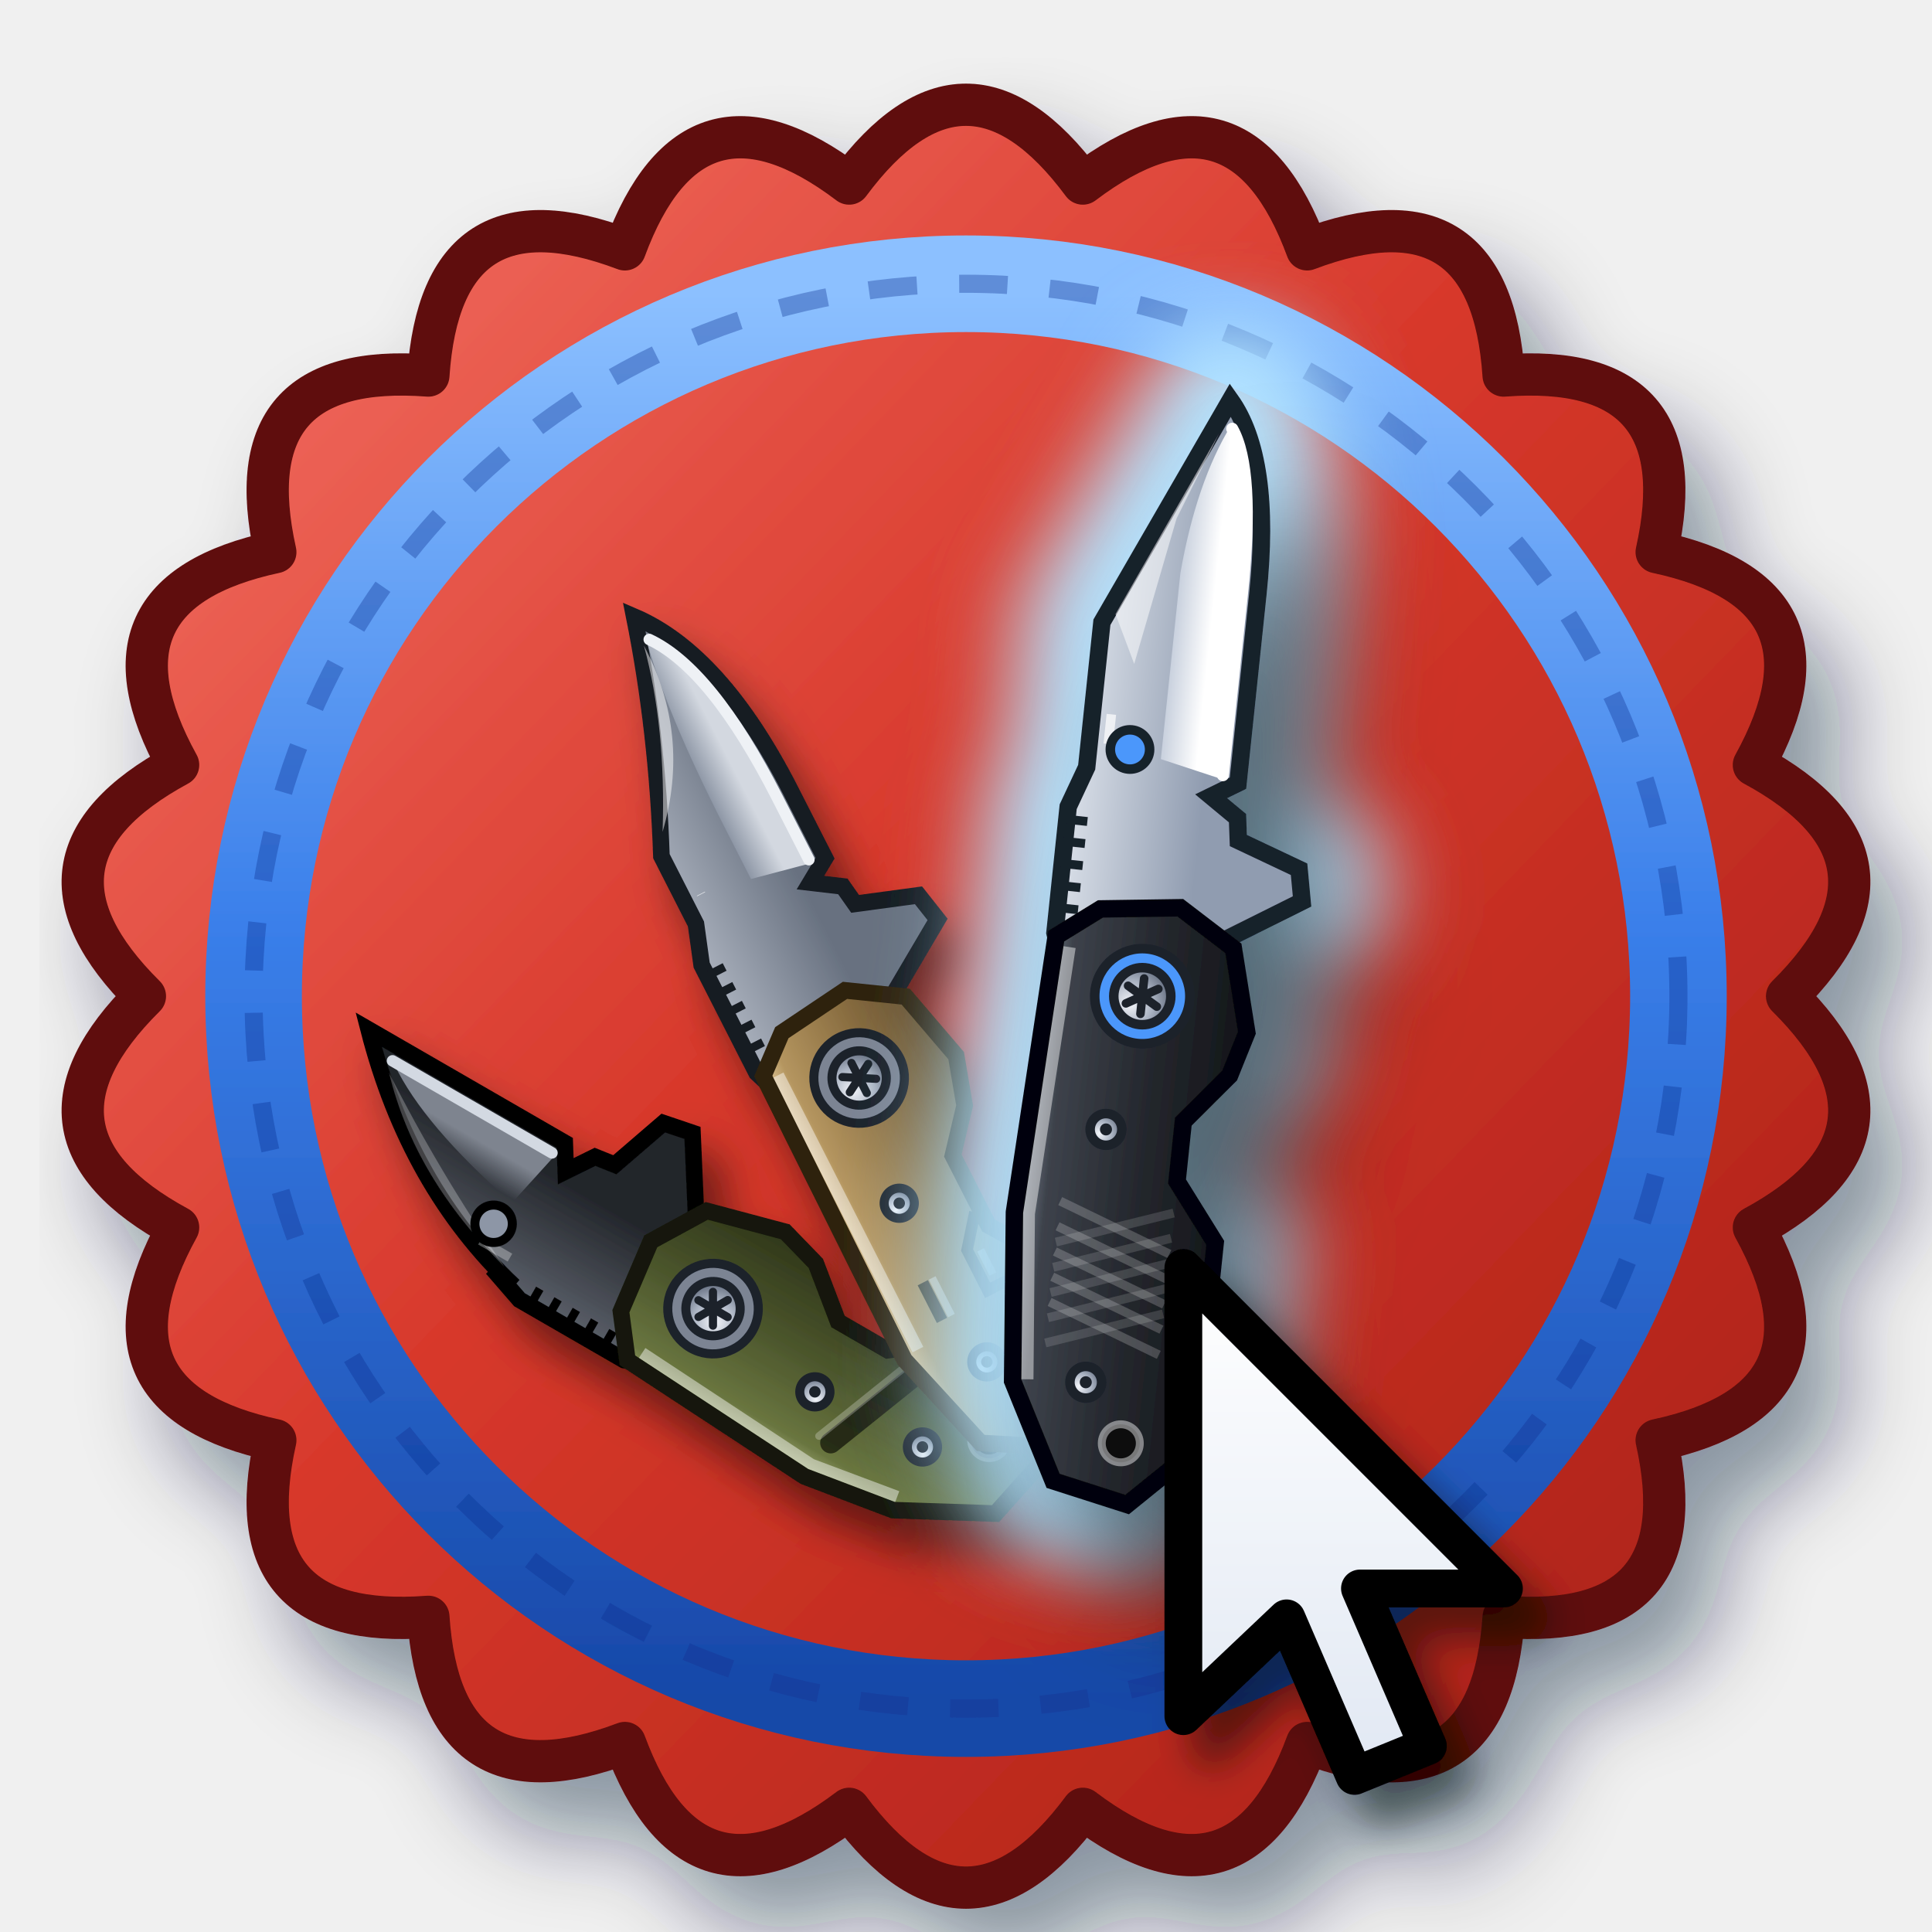
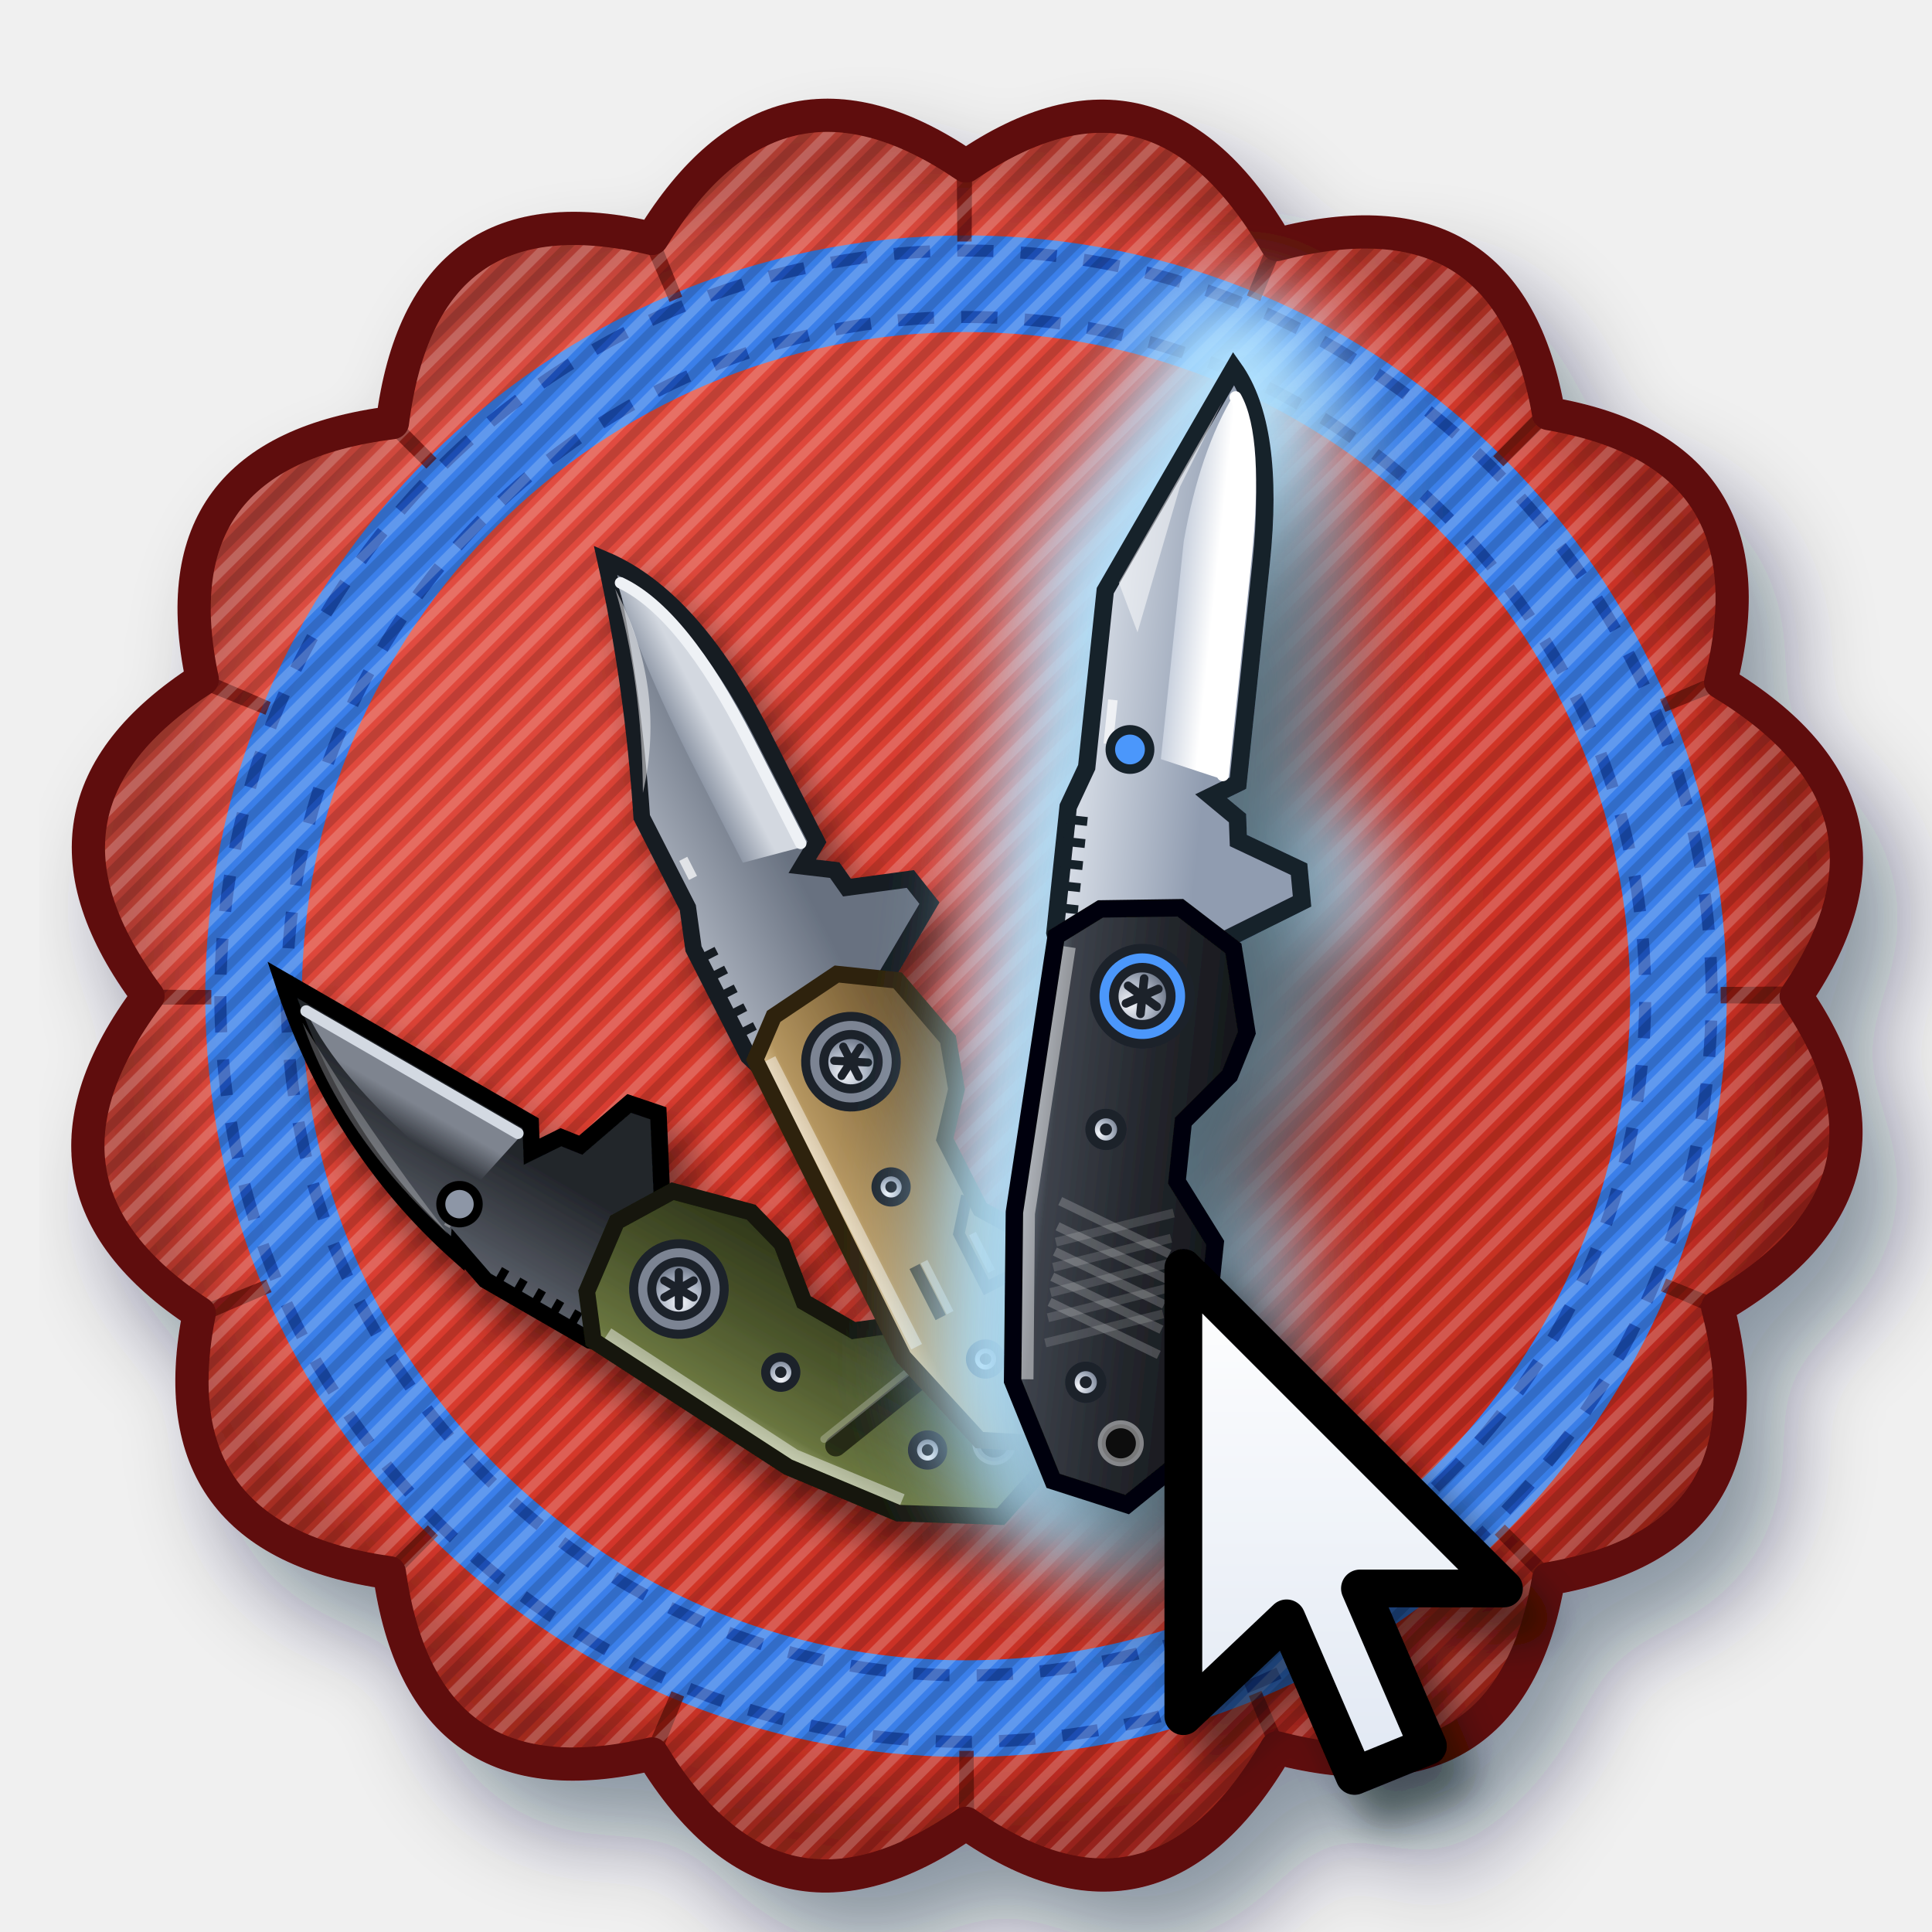
<svg xmlns="http://www.w3.org/2000/svg" viewBox="0 0 64 64" width="64" height="64">
  <defs>
-     <linearGradient id="pk4a-stripe" x1="0" y1="0" x2="0" y2="1">
-       <stop offset="0" stop-color="#8CC0FF" />
-       <stop offset="0.45" stop-color="#3A7FEA" />
-       <stop offset="1" stop-color="#1748A8" />
+     <filter id="pk4a-glow" x="-30%" y="-90%" width="160%" height="280%">
+       <feGaussianBlur stdDeviation="1.25" />
+     </filter>
+     <linearGradient id="pk4a-cloth" x2="1" y2="1">
+       <stop stop-color="#ED6357" />
+       <stop offset=".5" stop-color="#D7382B" />
+       <stop offset="1" stop-color="#B3251B" />
    </linearGradient>
-     <linearGradient id="pk4a-cloth" x1="0" y1="0" x2="1" y2="1">
-       <stop offset="0" stop-color="#F7766A" />
-       <stop offset="0.45" stop-color="#D7382B" />
-       <stop offset="1" stop-color="#A41D14" />
-     </linearGradient>
+     <pattern id="pk4a-tw" width="1.4" height="1.4" patternUnits="userSpaceOnUse">
+       <path d="M-1 1.35L1.35 -1M-1 2.75L2.75 -1" stroke="#000" stroke-opacity=".15" stroke-width=".3" />
+       <path d="M-1 2.05L2.05 -1M-1 3.45L3.45 -1" stroke="#fff" stroke-opacity=".2" stroke-width=".3" />
+     </pattern>
+     <pattern id="pk4a-c0" width="64" height="64" patternUnits="userSpaceOnUse">
+       <rect width="64" height="64" fill="url(#pk4a-cloth)" />
+       <circle cx="32" cy="33" r="23.6" fill="none" stroke="#3A7FEA" stroke-width="3.2" />
+       <path d="M9.5 33a22.5 22.5 0 1 0 45 0a22.5 22.5 0 1 0 -45 0M7.3 33a24.7 24.7 0 1 0 49.4 0a24.7 24.7 0 1 0 -49.4 0" fill="none" stroke="#0A2F8F" stroke-opacity=".6" stroke-width=".4" stroke-dasharray="1.2 .9" />
+       <g filter="url(#pk4a-glow)" fill="none" stroke-linecap="round">
+         <path d="M3.6 33a28.4 28.4 0 1 0 56.8 0a28.4 28.4 0 1 0 -56.8 0" stroke="#000" stroke-opacity=".3" stroke-width="3" />
+       </g>
+       <circle cx="32" cy="33" r="27" fill="none" stroke="#5E0C08" stroke-opacity=".7" stroke-width="4" stroke-dasharray=".5 10.1" stroke-dashoffset=".25" />
+       <rect width="64" height="64" fill="url(#pk4a-tw)" />
+     </pattern>
    <linearGradient id="pk4a-f-dlc" x1="0" y1="0" x2="0" y2="1">
      <stop offset="0" stop-color="#5B606A" />
      <stop offset="0.55" stop-color="#22252A" />
      <stop offset="1" stop-color="#22252A" />
    </linearGradient>
    <linearGradient id="pk4a-b-dlc" x1="0" y1="0" x2="0" y2="1">
      <stop offset="0" stop-color="#33373E" />
      <stop offset="0.55" stop-color="#7E848F" />
      <stop offset="1" stop-color="#7E848F" />
    </linearGradient>
    <linearGradient id="pk4a-h-od" x1="0" y1="0" x2="0" y2="1">
      <stop offset="0" stop-color="#A3AE7C" />
      <stop offset="0.14" stop-color="#69753F" />
      <stop offset="0.55" stop-color="#4A542B" />
      <stop offset="1" stop-color="#2F361A" />
    </linearGradient>
    <radialGradient id="pk4a-pin" cx=".35" cy=".3" r=".8">
      <stop offset="0" stop-color="#F4F6FA" />
      <stop offset="0.5" stop-color="#AAB3C2" />
      <stop offset="1" stop-color="#525C6E" />
    </radialGradient>
    <filter id="pk4a-ks" x="-30%" y="-30%" width="170%" height="170%">
      <feDropShadow dx=".7" dy="1.1" stdDeviation=".7" flood-color="#000" flood-opacity=".5" />
    </filter>
    <linearGradient id="pk4a-f-stone" x1="0" y1="0" x2="0" y2="1">
      <stop offset="0" stop-color="#A9B0BC" />
      <stop offset="0.55" stop-color="#687180" />
      <stop offset="1" stop-color="#687180" />
    </linearGradient>
    <linearGradient id="pk4a-b-stone" x1="0" y1="0" x2="0" y2="1">
      <stop offset="0" stop-color="#8E97A6" />
      <stop offset="0.55" stop-color="#D3D8E0" />
      <stop offset="1" stop-color="#D3D8E0" />
    </linearGradient>
    <linearGradient id="pk4a-h-tan" x1="0" y1="0" x2="0" y2="1">
      <stop offset="0" stop-color="#E6CFA2" />
      <stop offset="0.14" stop-color="#B4955F" />
      <stop offset="0.55" stop-color="#8B6F42" />
      <stop offset="1" stop-color="#5F4A29" />
    </linearGradient>
    <linearGradient id="pk4a-f-satin" x1="0" y1="0" x2="0" y2="1">
      <stop offset="0" stop-color="#D9DFE8" />
      <stop offset="0.55" stop-color="#909CB0" />
      <stop offset="1" stop-color="#909CB0" />
    </linearGradient>
    <linearGradient id="pk4a-b-satin" x1="0" y1="0" x2="0" y2="1">
      <stop offset="0" stop-color="#C9D1DE" />
      <stop offset="0.55" stop-color="#FFFFFF" />
      <stop offset="1" stop-color="#FFFFFF" />
    </linearGradient>
    <linearGradient id="pk4a-h-black" x1="0" y1="0" x2="0" y2="1">
      <stop offset="0" stop-color="#7C8592" />
      <stop offset="0.14" stop-color="#3D424B" />
      <stop offset="0.55" stop-color="#25282E" />
      <stop offset="1" stop-color="#131519" />
    </linearGradient>
-     <filter id="pk4a-glow" x="-30%" y="-90%" width="160%" height="280%">
-       <feGaussianBlur stdDeviation="1.25" />
-     </filter>
    <filter id="pk4a-lift" x="-30%" y="-30%" width="170%" height="170%">
      <feDropShadow dx="2" dy="3.4" stdDeviation="1.8" flood-color="#000" flood-opacity=".55" />
    </filter>
    <filter id="pk4a-cs" x="-30%" y="-30%" width="170%" height="170%">
      <feDropShadow dx="1" dy="1.2" stdDeviation=".7" flood-color="#000" flood-opacity=".5" />
    </filter>
    <linearGradient id="pk4a-cur" x1="0" y1="0" x2="0" y2="1">
      <stop offset="0" stop-color="#FFFFFF" />
      <stop offset="1" stop-color="#E1E8F3" />
    </linearGradient>
    <filter id="pk4a-shadow" x="-30%" y="-30%" width="170%" height="170%">
      <feDropShadow dx="1.3" dy="1.9" stdDeviation="1.4" flood-color="#06143A" flood-opacity=".42" />
    </filter>
  </defs>
  <g filter="url(#pk4a-shadow)">
-     <path d="M59.2 33Q63.81 37.57 58.1 40.66Q61.24 46.35 54.88 47.71Q56.29 54.05 49.81 53.56Q49.38 60.04 43.3 57.74Q41.05 63.84 35.87 59.92Q32 65.14 28.13 59.92Q22.95 63.84 20.7 57.74Q14.62 60.04 14.19 53.56Q7.71 54.05 9.12 47.71Q2.76 46.35 5.9 40.66Q.19 37.57 4.8 33Q.19 28.43 5.9 25.34Q2.76 19.65 9.12 18.29Q7.71 11.95 14.19 12.44Q14.62 5.96 20.7 8.26Q22.95 2.16 28.13 6.08Q32 .86 35.87 6.08Q41.05 2.16 43.3 8.26Q49.38 5.96 49.81 12.44Q56.29 11.95 54.88 18.29Q61.24 19.65 58.1 25.34Q63.81 28.43 59.2 33Z" fill="url(#pk4a-cloth)" stroke="#5E0C08" stroke-width="1.4" stroke-linejoin="round" />
-     <circle cx="32" cy="33" r="23.6" fill="none" stroke="url(#pk4a-stripe)" stroke-width="3.2" />
-     <circle cx="32" cy="33" r="23.6" fill="none" stroke="#0A2F8F" stroke-opacity=".35" stroke-width=".6" stroke-dasharray="1.6 1.4" />
+     <path d="M59.5 33Q63.8 39.3 56.9 43.3Q58.9 51 51.3 52.3Q50 59.9 42.3 57.9Q38.3 64.8 32 60.4Q25.7 64.8 21.6 58.1Q14 59.9 12.9 52.1Q5.1 51 6.6 43.5Q.2 39.3 4.9 33Q.2 26.7 6.7 22.5Q5.1 15 13 14Q14 6.1 21.6 7.9Q25.7 1.2 32 5.5Q38.3 1.2 42.3 8.1Q50 6.1 51.3 13.7Q58.9 15 57 22.6Q63.8 26.7 59.5 33Z" fill="url(#pk4a-c0)" stroke="#5E0C08" stroke-width="1.1" stroke-linejoin="round" />
    <g filter="url(#pk4a-ks)">
-       <g transform="translate(23.62 43.35) rotate(-150)">
-         <path d="M-1 -2L1.7 -2.95L5.7 -2.95L7 -2.5L6.09 -2.65Q10.73 -1.55 14.5 2.3L7 2.3L6.5 1.5L5.9 2.4L5.2 2.5L4.5 4.5L3.5 4.7L2.1 2.5L-1 2.2Z" fill="url(#pk4a-f-dlc)" stroke="#030405" stroke-width=".55" stroke-miterlimit="6" />
-         <path d="M7.5 -.2L8 -.2Q11.7 .6 13.4 1.88L7.05 1.88Z" fill="url(#pk4a-b-dlc)" />
-         <path d="M6.69 -2.25Q10.73 -1.2 13.2 1.4Q10.15 -.6 6.69 -2.25Z" fill="#fff" fill-opacity=".25" />
-         <path d="M7.2 1.8H13.3" fill="none" stroke="#D3D9E2" stroke-width=".38" stroke-linecap="round" />
-         <path d="M7.8 -1.9H6.67" stroke="#fff" stroke-opacity=".3" stroke-width=".3" />
+       <g transform="translate(22.49 42.7) rotate(-150)">
+         <path d="M-1 -2L1.7 -2.95L5.7 -2.95L7 -2.5L6.93 -2.65Q12.21 -1.55 16.5 2.3L7 2.3L6.5 1.5L5.9 2.4L5.2 2.5L4.5 4.5L3.5 4.7L2.1 2.5L-1 2.2Z" fill="url(#pk4a-f-dlc)" stroke="#030405" stroke-width=".55" stroke-miterlimit="6" />
+         <path d="M7.5 -.2L10 -.2Q13.7 .6 15.4 1.88L7.05 1.88Z" fill="url(#pk4a-b-dlc)" />
+         <path d="M7.53 -2.25Q12.21 -1.2 15.2 1.4Q11.55 -.6 7.53 -2.25Z" fill="#fff" fill-opacity=".25" />
+         <path d="M7.2 1.8H15.3" fill="none" stroke="#D3D9E2" stroke-width=".38" stroke-linecap="round" />
+         <path d="M7.8 -1.9H7.59" stroke="#fff" stroke-opacity=".3" stroke-width=".3" />
        <path d="M2.5 -3v.7M3.2 -3v.7M3.9 -3v.7M4.6 -3v.7M5.3 -3v.7" stroke="#030405" stroke-width=".28" />
        <circle cx="7.7" cy="-1.2" r=".62" fill="#8D96A6" stroke="#030405" stroke-width=".3" />
-         <path d="M2.6 -1.6L1.6 -2.9L-5.4 -3.3L-8.5 -2.8L-11.5 -1.2L-12 1.2L-10.2 3L-6 3.1L-7.2 2.5L-9.4 3.1L-7.5 3.1L-5.7 1.7L-3.8 1.7L-2.2 3L-.8 3.4L1.8 2.7L2.9 .9Z" fill="url(#pk4a-h-od)" />
-         <path d="M-7 1.7l1.4 -3.6" stroke="#000" stroke-opacity=".6" stroke-width=".7" stroke-linecap="round" />
-         <path d="M-6.55 1.7l1.4 -3.6" stroke="#fff" stroke-opacity=".25" stroke-width=".25" stroke-linecap="round" />
-         <path d="M1.3 -2.45L-5.4 -2.85L-8.4 -2.35" fill="none" stroke="#fff" stroke-opacity=".45" stroke-width=".4" />
+         <path d="M2.6 -1.6L1.6 -2.9L-6.08 -3.3L-10 -2.8L-13 -1.2L-13.5 1.2L-11.7 3L-7.5 3.1L-8.1 2.5L-9.4 3.1L-7.5 3.1L-5.7 1.7L-3.8 1.7L-2.2 3L-.8 3.4L1.8 2.7L2.9 .9Z" fill="url(#pk4a-h-od)" />
+         <path d="M-8.5 1.7l1.4 -3.6" stroke="#000" stroke-opacity=".6" stroke-width=".7" stroke-linecap="round" />
+         <path d="M-8.05 1.7l1.4 -3.6" stroke="#fff" stroke-opacity=".25" stroke-width=".25" stroke-linecap="round" />
+         <path d="M1.3 -2.45L-6.08 -2.85L-9.9 -2.35" fill="none" stroke="#fff" stroke-opacity=".45" stroke-width=".4" />
        <circle cx="0" cy="0" r="1.5" fill="#7B8493" stroke="#1B212C" stroke-width=".3" />
        <circle cx="0" cy="0" r=".9" fill="url(#pk4a-pin)" stroke="#1B212C" stroke-width=".3" />
        <path d="M-.56 0h1.12M-.28 -.49l.56 .97M-.28 .49l.56 -.97" stroke="#1B212C" stroke-width=".27" stroke-linecap="round" />
        <circle cx="-4.3" cy="-.7" r=".5" fill="url(#pk4a-pin)" stroke="#1B212C" stroke-width=".3" />
        <circle cx="-4.3" cy="-.7" r=".19" fill="#1B212C" />
-         <circle cx="-8.3" cy="-.5" r=".5" fill="url(#pk4a-pin)" stroke="#1B212C" stroke-width=".3" />
-         <circle cx="-8.3" cy="-.5" r=".19" fill="#1B212C" />
-         <circle cx="-10.1" cy=".8" r=".6" fill="#000" fill-opacity=".75" stroke="#fff" stroke-opacity=".45" stroke-width=".25" />
-         <path d="M2.6 -1.6L1.6 -2.9L-5.4 -3.3L-8.5 -2.8L-11.5 -1.2L-12 1.2L-10.2 3L-6 3.1L-7.2 2.5L-9.4 3.1L-7.5 3.1L-5.7 1.7L-3.8 1.7L-2.2 3L-.8 3.4L1.8 2.7L2.9 .9Z" fill="none" stroke="#141807" stroke-width=".55" stroke-miterlimit="6" />
+         <circle cx="-9.8" cy="-.5" r=".5" fill="url(#pk4a-pin)" stroke="#1B212C" stroke-width=".3" />
+         <circle cx="-9.8" cy="-.5" r=".19" fill="#1B212C" />
+         <circle cx="-11.6" cy=".8" r=".6" fill="#000" fill-opacity=".75" stroke="#fff" stroke-opacity=".45" stroke-width=".25" />
+         <path d="M2.6 -1.6L1.6 -2.9L-6.08 -3.3L-10 -2.8L-13 -1.2L-13.5 1.2L-11.7 3L-7.5 3.1L-8.1 2.5L-9.4 3.1L-7.5 3.1L-5.7 1.7L-3.8 1.7L-2.2 3L-.8 3.4L1.8 2.7L2.9 .9Z" fill="none" stroke="#141807" stroke-width=".55" stroke-miterlimit="6" />
      </g>
    </g>
    <g filter="url(#pk4a-ks)">
-       <g transform="translate(28.46 35.71) rotate(-117)">
-         <path d="M-1 -2L1.7 -2.95L5.7 -2.95L7 -2.5L9.52 -2.5Q13.26 -.75 17 .3Q14.6 2.3 9.5 2.3L7 2.3L6.5 1.5L5.9 2.4L5.2 2.5L4.5 4.5L3.5 4.7L2.1 2.5L-1 2.2Z" fill="url(#pk4a-f-stone)" stroke="#161A22" stroke-width=".55" stroke-miterlimit="6" />
-         <path d="M7.5 -.2L9.5 -.2Q13.7 -.2 16.2 .32Q14.4 1.88 9.5 1.88L7.05 1.88Z" fill="url(#pk4a-b-stone)" />
-         <path d="M10.22 -2.1Q13.26 -.42 16 .15Q12.66 .2 10.22 -2.1Z" fill="#fff" fill-opacity=".5" />
-         <path d="M7.2 1.8H9.5Q14.3 1.8 16.1 .4" fill="none" stroke="#EEF1F5" stroke-width=".38" stroke-linecap="round" />
-         <path d="M7.8 -1.9H7.82" stroke="#fff" stroke-opacity=".7" stroke-width=".3" />
+       <g transform="translate(28.19 35.17) rotate(-117)">
+         <path d="M-1 -2L1.7 -2.95L5.7 -2.95L7 -2.5L10.36 -2.5Q14.43 -.75 18.5 .3Q16.1 2.3 11 2.3L7 2.3L6.5 1.5L5.9 2.4L5.2 2.5L4.5 4.5L3.5 4.7L2.1 2.5L-1 2.2Z" fill="url(#pk4a-f-stone)" stroke="#161A22" stroke-width=".55" stroke-miterlimit="6" />
+         <path d="M7.5 -.2L11 -.2Q15.2 -.2 17.7 .32Q15.9 1.88 11 1.88L7.05 1.88Z" fill="url(#pk4a-b-stone)" />
+         <path d="M11.06 -2.1Q14.43 -.42 17.5 .15Q13.83 .2 11.06 -2.1Z" fill="#fff" fill-opacity=".5" />
+         <path d="M7.2 1.8H11Q15.8 1.8 17.6 .4" fill="none" stroke="#EEF1F5" stroke-width=".38" stroke-linecap="round" />
+         <path d="M7.8 -1.9H8.51" stroke="#fff" stroke-opacity=".7" stroke-width=".3" />
        <path d="M2.5 -3v.7M3.2 -3v.7M3.9 -3v.7M4.6 -3v.7M5.3 -3v.7" stroke="#161A22" stroke-width=".28" />
-         <path d="M2.5 -1.6L1.5 -2.8L-9 -2.9L-12.6 -1.9L-14 .5L-12.5 2.8L-8.2 2.9L-6.3 1.6L-3.7 1.6L-2.4 2.7L-.8 3.2L1.7 2.6L2.8 .9Z" fill="url(#pk4a-h-tan)" />
-         <path d="M-8.2 2.3V.6H-6.7L-5.7 1.4M-8.4 -1.2H-7" fill="none" stroke="#000" stroke-opacity=".65" stroke-width=".38" />
-         <path d="M-7.8 1H-6.9M-8.4 -.85H-7" stroke="#fff" stroke-opacity=".4" stroke-width=".25" />
-         <path d="M1.3 -2.35H-8.9" stroke="#fff" stroke-opacity=".45" stroke-width=".4" />
+         <path d="M2.5 -1.6L1.5 -2.8L-9.5 -2.9L-13.1 -1.9L-14.5 .5L-13 2.8L-8.2 2.9L-6.3 1.6L-3.7 1.6L-2.4 2.7L-.8 3.2L1.7 2.6L2.8 .9Z" fill="url(#pk4a-h-tan)" />
+         <path d="M-8.7 2.3V.6H-6.7L-5.7 1.4M-8.9 -1.2H-7" fill="none" stroke="#000" stroke-opacity=".65" stroke-width=".38" />
+         <path d="M-8.3 1H-6.9M-8.9 -.85H-7" stroke="#fff" stroke-opacity=".4" stroke-width=".25" />
+         <path d="M1.3 -2.35H-9.4" stroke="#fff" stroke-opacity=".45" stroke-width=".4" />
        <circle cx="0" cy="0" r="1.5" fill="#7B8493" stroke="#1B212C" stroke-width=".3" />
        <circle cx="0" cy="0" r=".9" fill="url(#pk4a-pin)" stroke="#1B212C" stroke-width=".3" />
        <path d="M-.56 0h1.12M-.28 -.49l.56 .97M-.28 .49l.56 -.97" stroke="#1B212C" stroke-width=".27" stroke-linecap="round" />
        <circle cx="-4.3" cy="-.7" r=".5" fill="url(#pk4a-pin)" stroke="#1B212C" stroke-width=".3" />
        <circle cx="-4.3" cy="-.7" r=".19" fill="#1B212C" />
-         <circle cx="-10.3" cy="-.5" r=".5" fill="url(#pk4a-pin)" stroke="#1B212C" stroke-width=".3" />
-         <circle cx="-10.3" cy="-.5" r=".19" fill="#1B212C" />
-         <circle cx="-12.1" cy=".8" r=".6" fill="#000" fill-opacity=".75" stroke="#fff" stroke-opacity=".45" stroke-width=".25" />
-         <path d="M2.5 -1.6L1.5 -2.8L-9 -2.9L-12.6 -1.9L-14 .5L-12.5 2.8L-8.2 2.9L-6.3 1.6L-3.7 1.6L-2.4 2.7L-.8 3.2L1.7 2.6L2.8 .9Z" fill="none" stroke="#2E220E" stroke-width=".55" stroke-miterlimit="6" />
+         <circle cx="-10.8" cy="-.5" r=".5" fill="url(#pk4a-pin)" stroke="#1B212C" stroke-width=".3" />
+         <circle cx="-10.8" cy="-.5" r=".19" fill="#1B212C" />
+         <circle cx="-12.6" cy=".8" r=".6" fill="#000" fill-opacity=".75" stroke="#fff" stroke-opacity=".45" stroke-width=".25" />
+         <path d="M2.5 -1.6L1.5 -2.8L-9.5 -2.9L-13.1 -1.9L-14.5 .5L-13 2.8L-8.2 2.9L-6.3 1.6L-3.7 1.6L-2.4 2.7L-.8 3.2L1.7 2.6L2.8 .9Z" fill="none" stroke="#2E220E" stroke-width=".55" stroke-miterlimit="6" />
      </g>
    </g>
    <g transform="translate(37.84 33) rotate(-84) scale(1.05)" filter="url(#pk4a-glow)" fill="#B4E4FF" stroke="#B4E4FF" stroke-width="5" stroke-linejoin="round">
-       <path d="M-1 -2L1.7 -2.95L5.7 -2.95L7 -2.5L11.6 -2.5L19 .8Q17.3 2.3 13 2.3L7 2.3L6.5 1.5L5.9 2.4L5.2 2.5L4.5 4.5L3.5 4.7L2.1 2.5L-1 2.2Z" />
+       <path d="M-1 -2L1.7 -2.95L5.7 -2.95L7 -2.5L12.6 -2.5L20 .8Q18.3 2.3 14 2.3L7 2.3L6.5 1.5L5.9 2.4L5.2 2.5L4.5 4.5L3.5 4.7L2.1 2.5L-1 2.2Z" />
      <path d="M2.6 -1.6L1.6 -2.9L-7.2 -3.3L-12.5 -2.8L-15.5 -1.2L-16 1.2L-14.2 3L-10 3.1L-9.6 2.5L-9.4 3.1L-7.5 3.1L-5.7 1.7L-3.8 1.7L-2.2 3L-.8 3.4L1.8 2.7L2.9 .9Z" />
    </g>
    <g filter="url(#pk4a-lift)">
      <g transform="translate(37.84 33) rotate(-84) scale(1.05)">
-         <path d="M-1 -2L1.7 -2.95L5.7 -2.95L7 -2.5L11.6 -2.5L19 .8Q17.3 2.3 13 2.3L7 2.3L6.5 1.5L5.9 2.4L5.2 2.5L4.5 4.5L3.5 4.7L2.1 2.5L-1 2.2Z" fill="url(#pk4a-f-satin)" stroke="#19202C" stroke-width=".55" stroke-miterlimit="6" />
-         <path d="M7.5 -.2L13.4 -.2Q16.3 0 18.2 .9Q17 1.88 13 1.88L7.05 1.88Z" fill="url(#pk4a-b-satin)" />
-         <path d="M11.9 -2.1L17.9 .55L15.1 -.5L10.4 -1.35Z" fill="#fff" fill-opacity=".5" />
-         <path d="M7.2 1.8H13Q16.9 1.8 18.1 .95" fill="none" stroke="#FFFFFF" stroke-width=".38" stroke-linecap="round" />
-         <path d="M7.8 -1.9H8.74" stroke="#fff" stroke-opacity=".7" stroke-width=".3" />
+         <path d="M-1 -2L1.7 -2.95L5.7 -2.95L7 -2.5L12.6 -2.5L20 .8Q18.3 2.3 14 2.3L7 2.3L6.5 1.5L5.9 2.4L5.2 2.5L4.5 4.5L3.5 4.7L2.1 2.5L-1 2.2Z" fill="url(#pk4a-f-satin)" stroke="#19202C" stroke-width=".55" stroke-miterlimit="6" />
+         <path d="M7.5 -.2L14.4 -.2Q17.3 0 19.2 .9Q18 1.88 14 1.88L7.05 1.88Z" fill="url(#pk4a-b-satin)" />
+         <path d="M12.9 -2.1L18.9 .55L16.1 -.5L11.4 -1.35Z" fill="#fff" fill-opacity=".5" />
+         <path d="M7.2 1.8H14Q17.9 1.8 19.1 .95" fill="none" stroke="#FFFFFF" stroke-width=".38" stroke-linecap="round" />
+         <path d="M7.8 -1.9H9.2" stroke="#fff" stroke-opacity=".7" stroke-width=".3" />
        <path d="M2.5 -3v.7M3.2 -3v.7M3.9 -3v.7M4.6 -3v.7M5.3 -3v.7" stroke="#19202C" stroke-width=".28" />
        <circle cx="7.7" cy="-1.2" r=".62" fill="#4B97FB" stroke="#19202C" stroke-width=".3" />
        <path d="M2.6 -1.6L1.6 -2.9L-7.2 -3.3L-12.5 -2.8L-15.5 -1.2L-16 1.2L-14.2 3L-10 3.1L-9.6 2.5L-9.4 3.1L-7.5 3.1L-5.7 1.7L-3.8 1.7L-2.2 3L-.8 3.4L1.8 2.7L2.9 .9Z" fill="url(#pk4a-h-black)" />
        <path d="M-11.2 1.7l1.3 -3.6M-10.4 1.7l1.3 -3.6M-9.6 1.7l1.3 -3.6M-8.8 1.7l1.3 -3.6M-8 1.7l1.3 -3.6" stroke="#fff" stroke-opacity=".2" stroke-width=".28" />
        <path d="M-11.2 -1.9l1.3 3.6M-10.4 -1.9l1.3 3.6M-9.6 -1.9l1.3 3.6M-8.8 -1.9l1.3 3.6M-8 -1.9l1.3 3.6" stroke="#fff" stroke-opacity=".14" stroke-width=".28" />
        <path d="M1.3 -2.45L-7.2 -2.85L-12.4 -2.35" fill="none" stroke="#fff" stroke-opacity=".45" stroke-width=".4" />
        <circle cx="0" cy="0" r="1.5" fill="#4B97FB" stroke="#1B212C" stroke-width=".3" />
        <circle cx="0" cy="0" r=".9" fill="url(#pk4a-pin)" stroke="#1B212C" stroke-width=".3" />
        <path d="M-.56 0h1.12M-.28 -.49l.56 .97M-.28 .49l.56 -.97" stroke="#1B212C" stroke-width=".27" stroke-linecap="round" />
        <circle cx="-4.3" cy="-.7" r=".5" fill="url(#pk4a-pin)" stroke="#1B212C" stroke-width=".3" />
        <circle cx="-4.3" cy="-.7" r=".19" fill="#1B212C" />
        <circle cx="-12.3" cy="-.5" r=".5" fill="url(#pk4a-pin)" stroke="#1B212C" stroke-width=".3" />
        <circle cx="-12.3" cy="-.5" r=".19" fill="#1B212C" />
        <circle cx="-14.1" cy=".8" r=".6" fill="#000" fill-opacity=".75" stroke="#fff" stroke-opacity=".45" stroke-width=".25" />
        <path d="M2.6 -1.6L1.6 -2.9L-7.2 -3.3L-12.5 -2.8L-15.5 -1.2L-16 1.2L-14.2 3L-10 3.1L-9.6 2.5L-9.4 3.1L-7.5 3.1L-5.7 1.7L-3.8 1.7L-2.2 3L-.8 3.4L1.8 2.7L2.9 .9Z" fill="none" stroke="#050608" stroke-width=".55" stroke-miterlimit="6" />
      </g>
    </g>
    <g transform="translate(39.2 42) scale(0.9)" filter="url(#pk4a-cs)">
      <path d="M0 0V16.5L3.8 12.9L6.3 18.7L9 17.6L6.5 11.8H11.8Z" fill="url(#pk4a-cur)" stroke="#000" stroke-width="1.39" stroke-linejoin="round" />
    </g>
  </g>
</svg>
